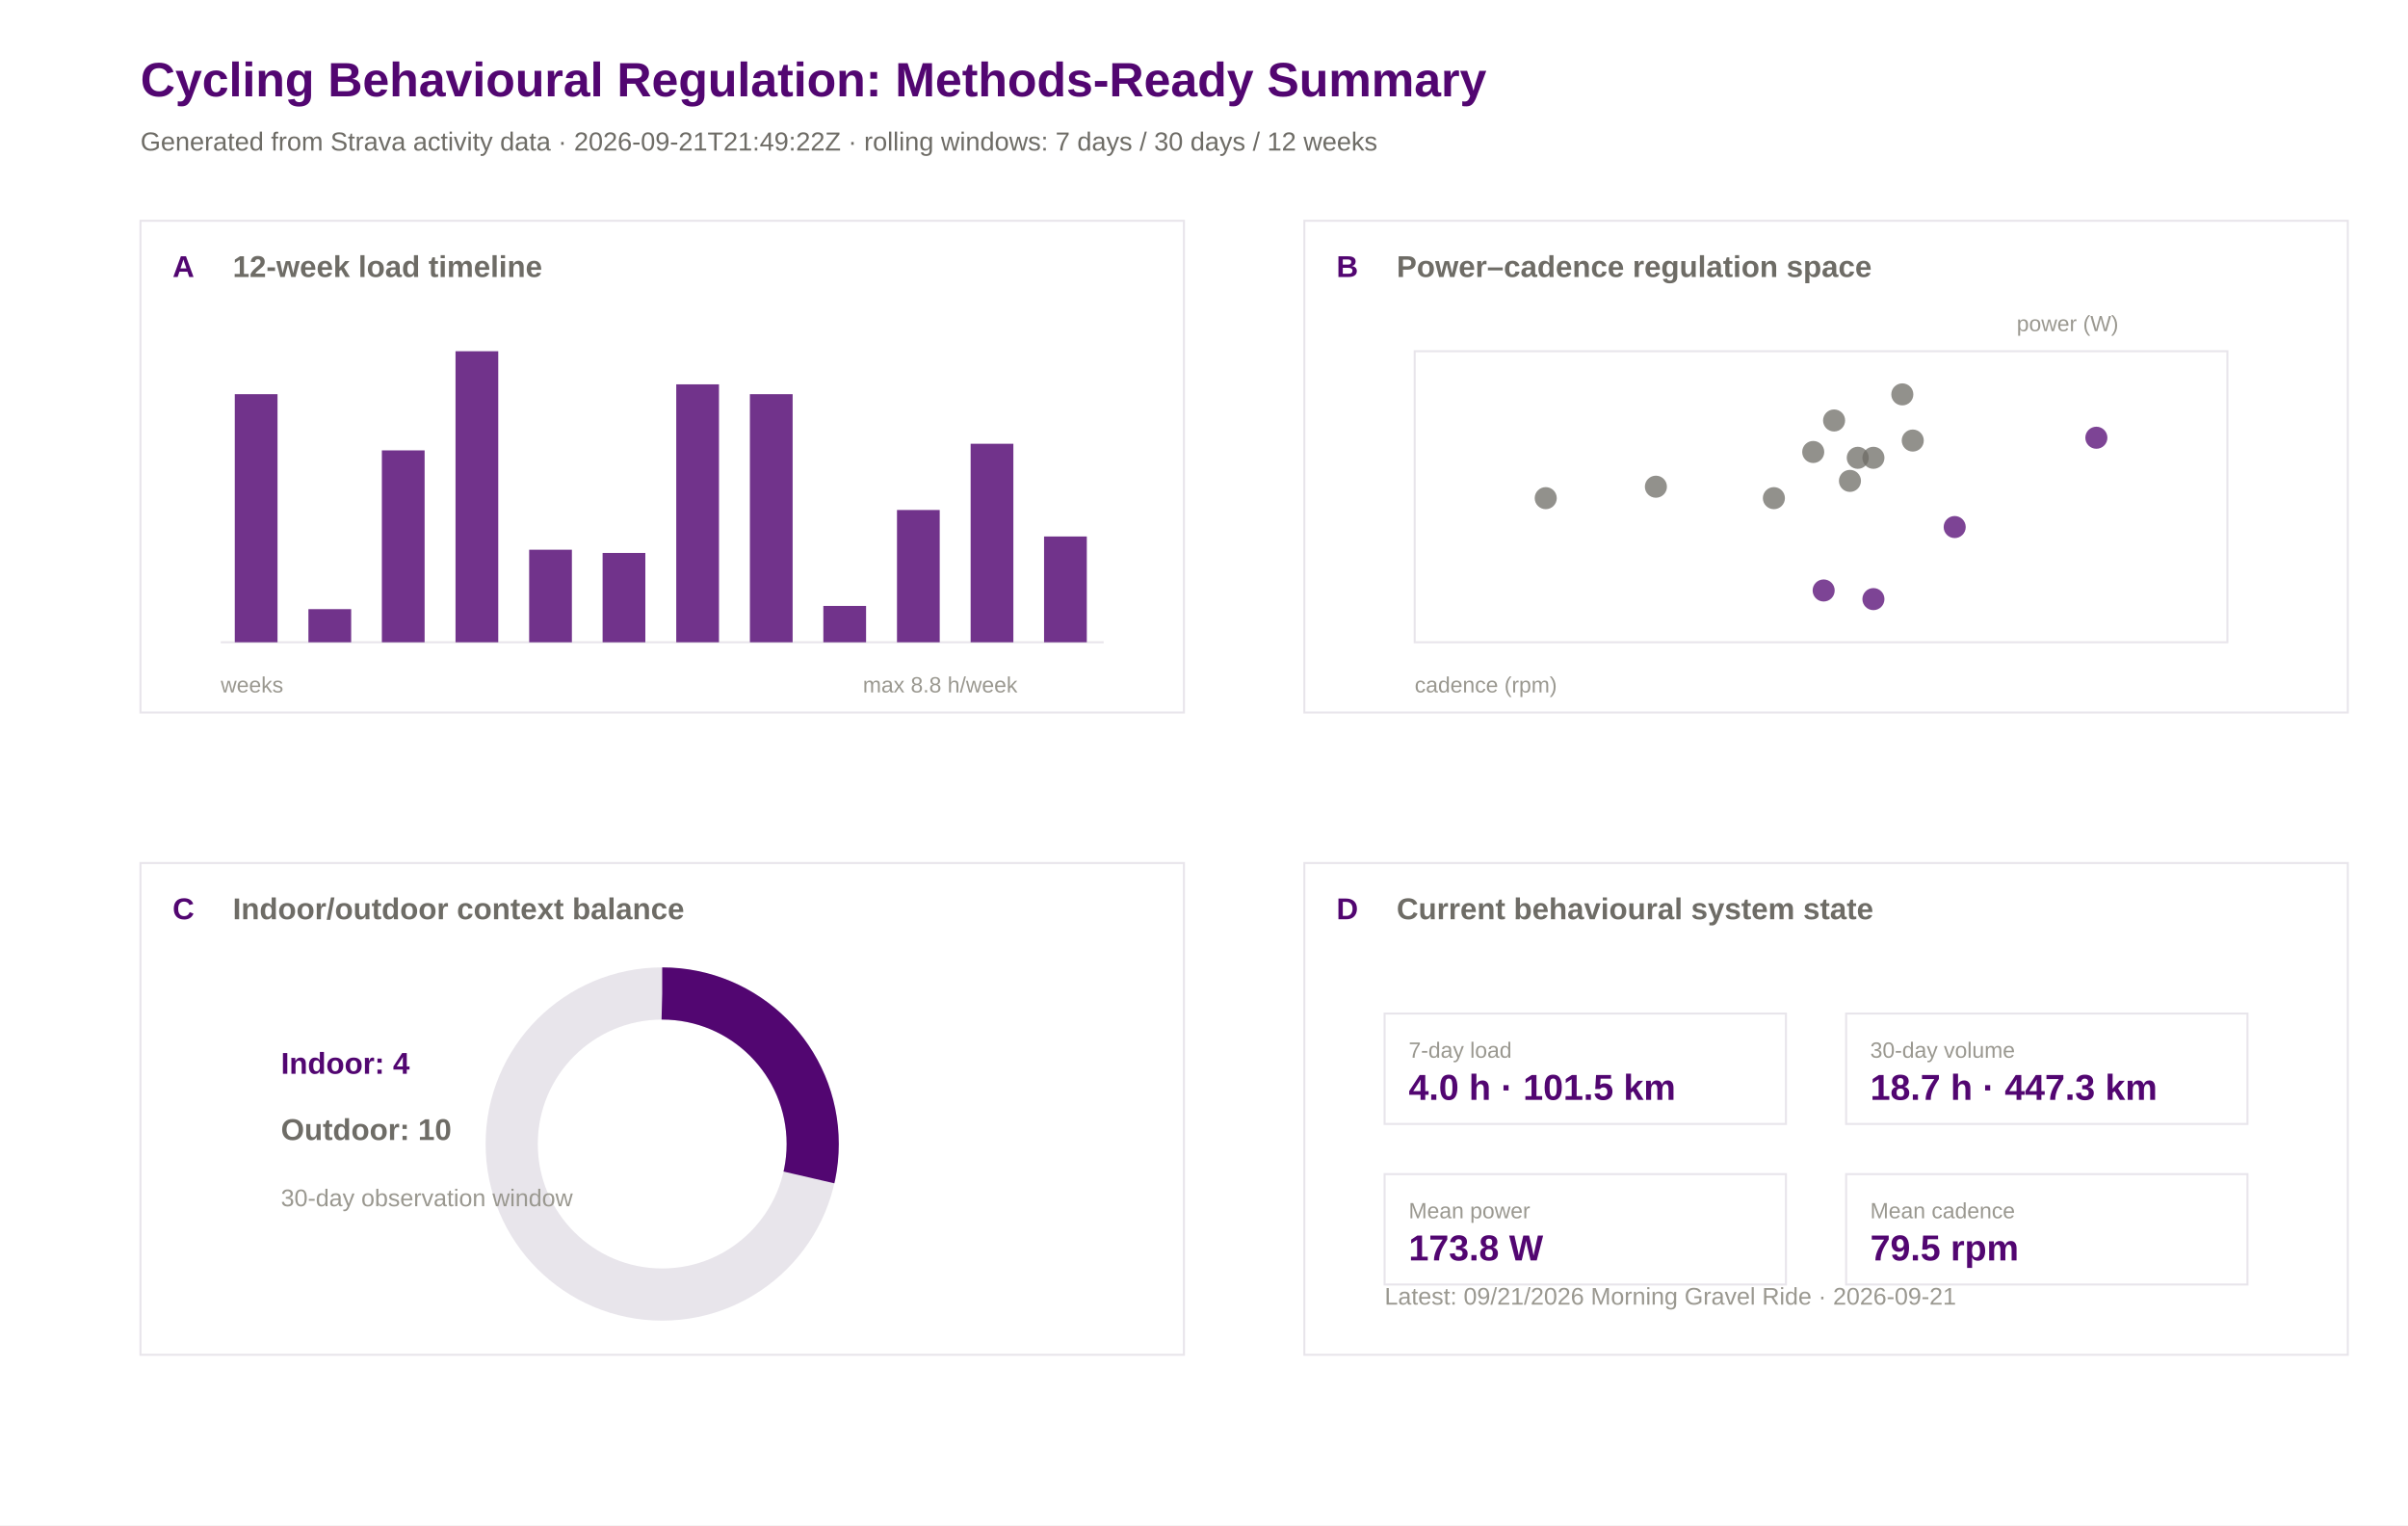
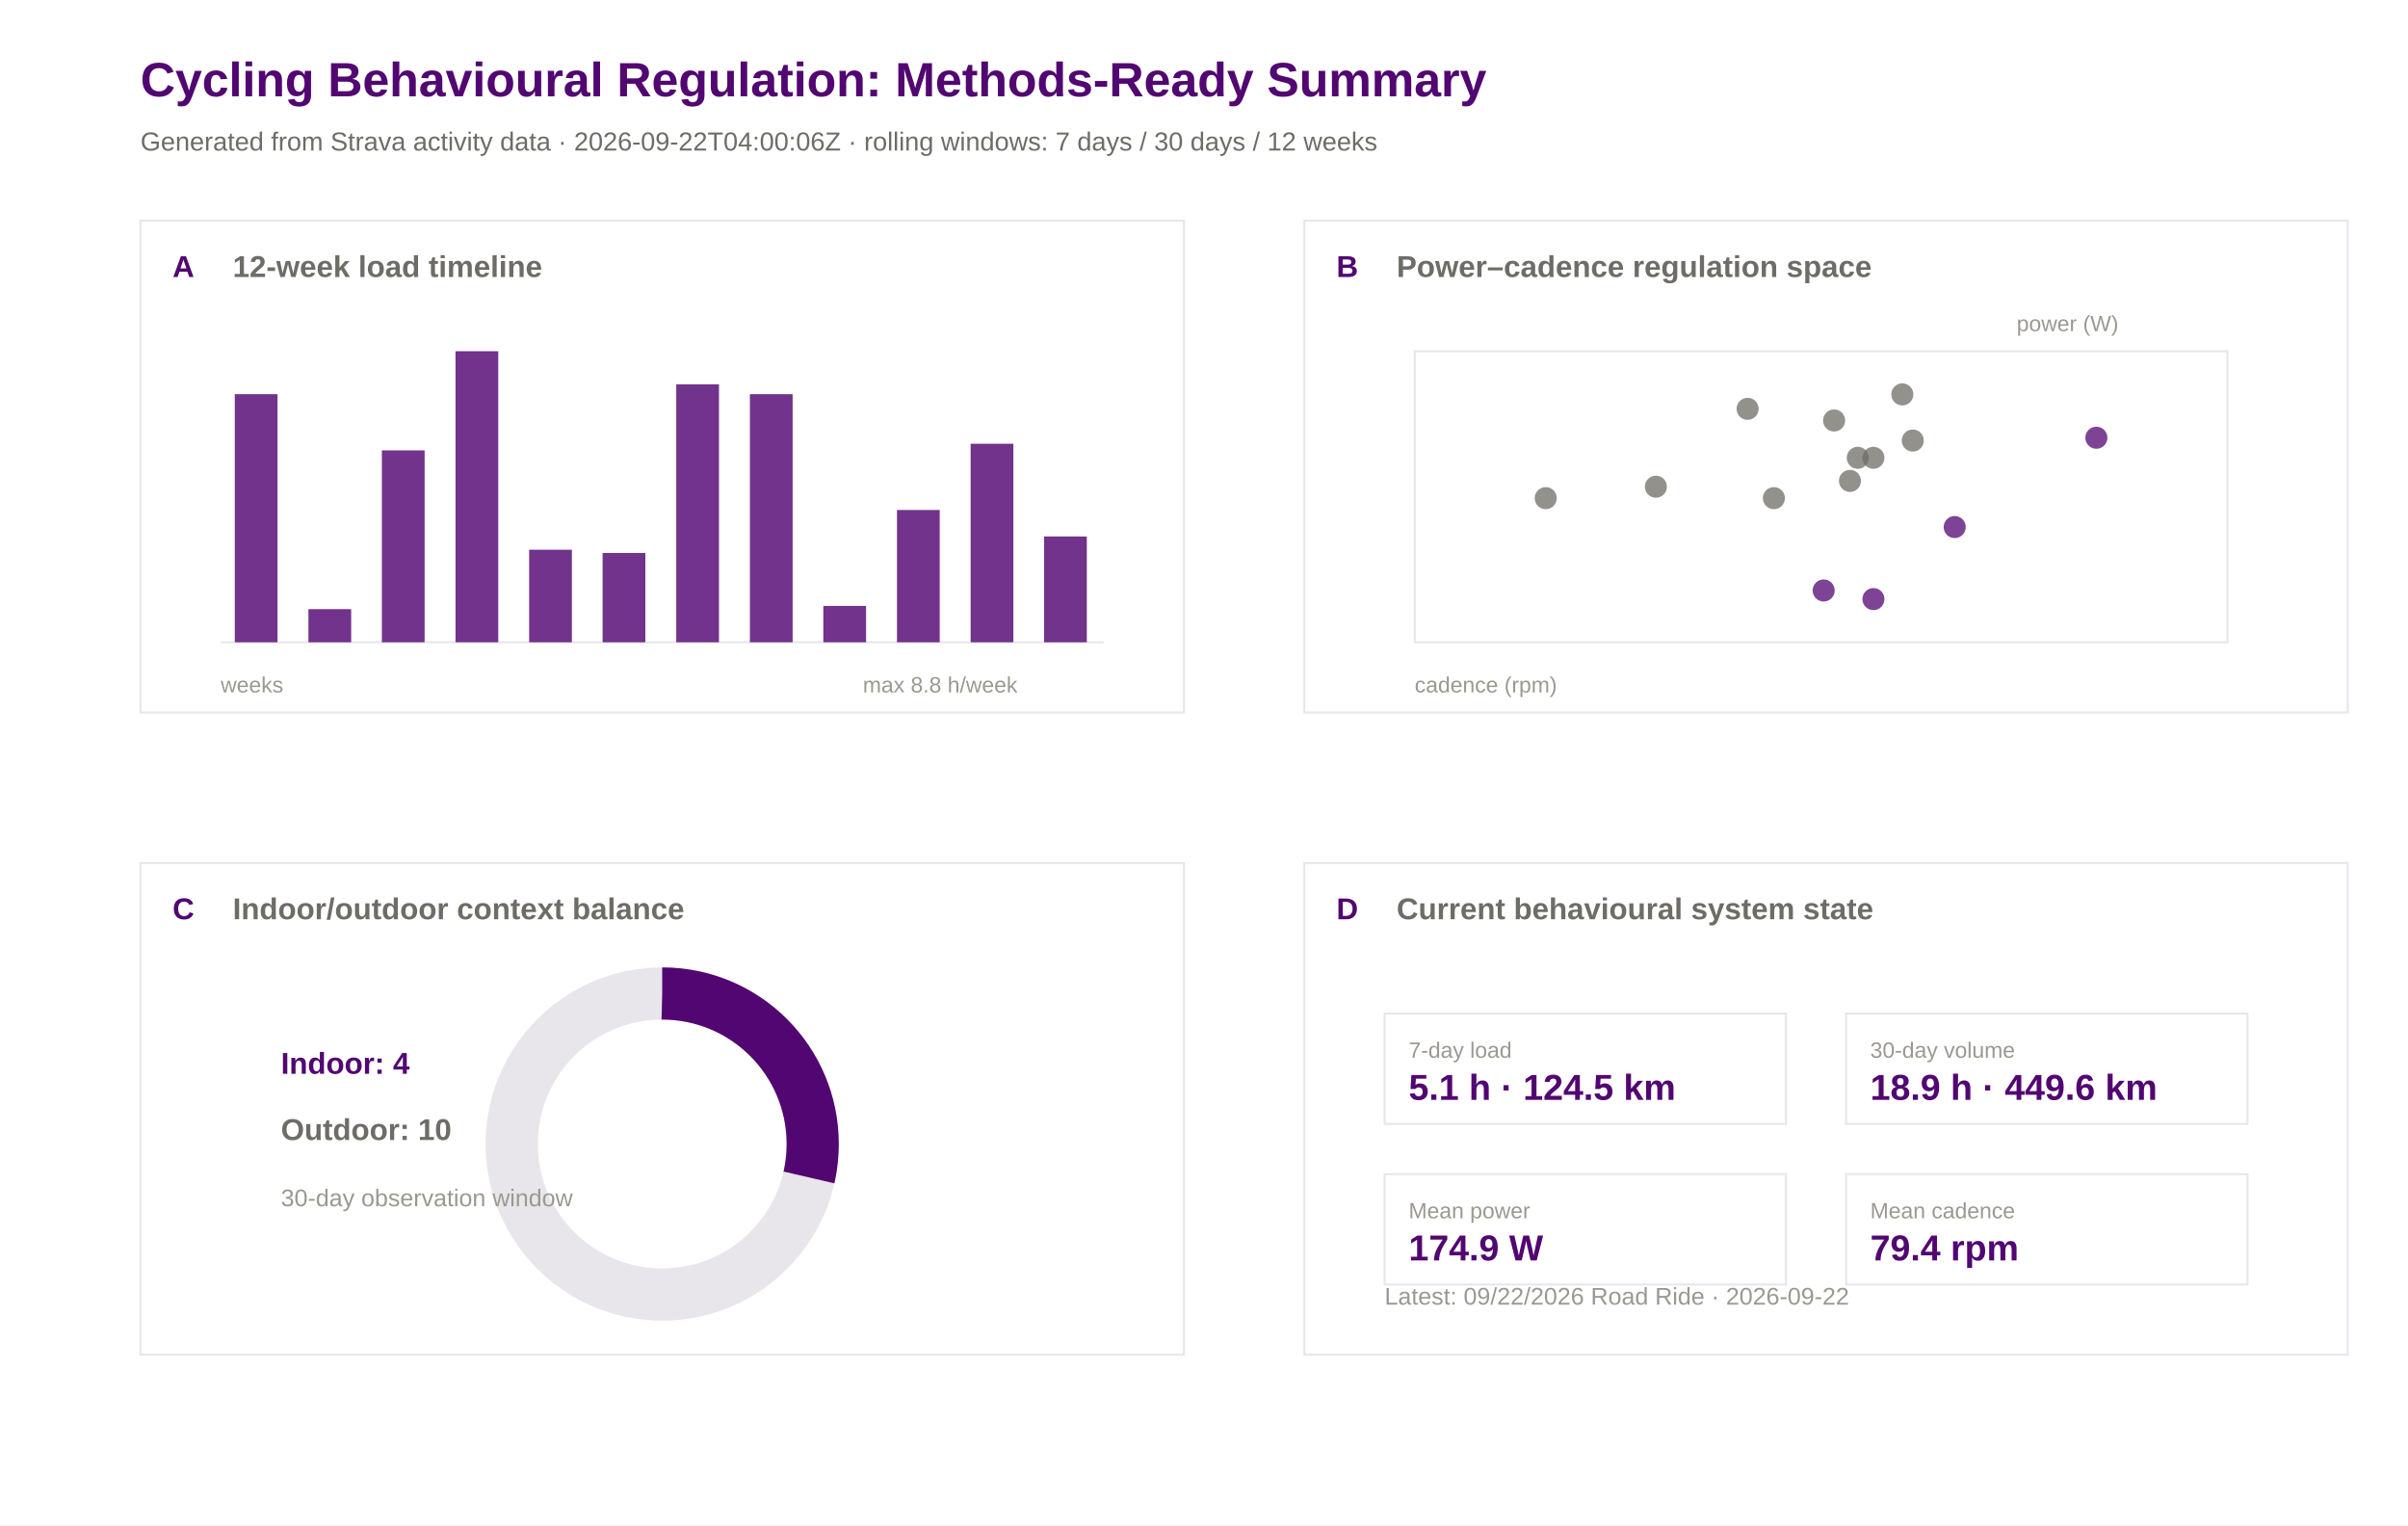
<svg xmlns="http://www.w3.org/2000/svg" width="1200" height="760" viewBox="0 0 1200 760">
  <rect width="100%" height="100%" fill="#ffffff" />
  <text x="70.0" y="48.0" font-family="Arial" font-size="24" font-weight="600" fill="#520671">Cycling Behavioural Regulation: Methods-Ready Summary</text>
-   <text x="70.0" y="75.0" font-family="Arial" font-size="13" font-weight="400" fill="#6e6c66">Generated from Strava activity data · 2026-09-21T21:49:22Z · rolling windows: 7 days / 30 days / 12 weeks</text>
+   <text x="70.0" y="75.0" font-family="Arial" font-size="13" font-weight="400" fill="#6e6c66">Generated from Strava activity data · 2026-09-22T04:00:06Z · rolling windows: 7 days / 30 days / 12 weeks</text>
  <rect x="70" y="110" width="520" height="245" fill="#ffffff" stroke="#e8e5eb" stroke-width="1" />
  <text x="86.0" y="138.0" font-family="Arial" font-size="15" font-weight="600" fill="#520671">A</text>
  <text x="116.0" y="138.0" font-family="Arial" font-size="15" font-weight="600" fill="#6e6c66">12-week load timeline</text>
  <rect x="650" y="110" width="520" height="245" fill="#ffffff" stroke="#e8e5eb" stroke-width="1" />
  <text x="666.0" y="138.0" font-family="Arial" font-size="15" font-weight="600" fill="#520671">B</text>
  <text x="696.0" y="138.0" font-family="Arial" font-size="15" font-weight="600" fill="#6e6c66">Power–cadence regulation space</text>
  <rect x="70" y="430" width="520" height="245" fill="#ffffff" stroke="#e8e5eb" stroke-width="1" />
  <text x="86.0" y="458.0" font-family="Arial" font-size="15" font-weight="600" fill="#520671">C</text>
  <text x="116.0" y="458.0" font-family="Arial" font-size="15" font-weight="600" fill="#6e6c66">Indoor/outdoor context balance</text>
  <rect x="650" y="430" width="520" height="245" fill="#ffffff" stroke="#e8e5eb" stroke-width="1" />
  <text x="666.0" y="458.0" font-family="Arial" font-size="15" font-weight="600" fill="#520671">D</text>
  <text x="696.0" y="458.0" font-family="Arial" font-size="15" font-weight="600" fill="#6e6c66">Current behavioural system state</text>
  <line x1="110" y1="320" x2="550" y2="320" stroke="#e8e5eb" />
  <rect x="117.0" y="196.4" width="21.3" height="123.6" fill="#520671" opacity="0.82" />
  <rect x="153.7" y="303.5" width="21.3" height="16.5" fill="#520671" opacity="0.82" />
  <rect x="190.3" y="224.4" width="21.3" height="95.6" fill="#520671" opacity="0.82" />
  <rect x="227.0" y="175.0" width="21.3" height="145.0" fill="#520671" opacity="0.82" />
  <rect x="263.7" y="273.9" width="21.3" height="46.1" fill="#520671" opacity="0.82" />
  <rect x="300.3" y="275.5" width="21.3" height="44.5" fill="#520671" opacity="0.82" />
  <rect x="337.0" y="191.5" width="21.3" height="128.5" fill="#520671" opacity="0.82" />
  <rect x="373.7" y="196.4" width="21.3" height="123.6" fill="#520671" opacity="0.82" />
  <rect x="410.3" y="301.9" width="21.3" height="18.1" fill="#520671" opacity="0.82" />
  <rect x="447.0" y="254.1" width="21.3" height="65.9" fill="#520671" opacity="0.82" />
  <rect x="483.7" y="221.1" width="21.3" height="98.9" fill="#520671" opacity="0.82" />
  <rect x="520.3" y="267.3" width="21.3" height="52.7" fill="#520671" opacity="0.82" />
  <text x="110.0" y="345.0" font-family="Arial" font-size="11" font-weight="400" fill="#9a9890">weeks</text>
  <text x="430.0" y="345.0" font-family="Arial" font-size="11" font-weight="400" fill="#9a9890">max 8.8 h/week</text>
  <rect x="705" y="175" width="405" height="145" fill="#ffffff" stroke="#e8e5eb" />
-   <circle cx="903.6" cy="225.2" r="5.5" fill="#6e6c66" opacity="0.75" />
  <circle cx="825.2" cy="242.5" r="5.5" fill="#6e6c66" opacity="0.75" />
  <circle cx="914.0" cy="209.5" r="5.5" fill="#6e6c66" opacity="0.75" />
  <circle cx="974.1" cy="262.6" r="5.5" fill="#520671" opacity="0.75" />
  <circle cx="908.8" cy="294.2" r="5.5" fill="#520671" opacity="0.75" />
  <circle cx="925.8" cy="228.1" r="5.5" fill="#6e6c66" opacity="0.75" />
  <circle cx="953.2" cy="219.5" r="5.5" fill="#6e6c66" opacity="0.75" />
  <circle cx="933.6" cy="298.5" r="5.5" fill="#520671" opacity="0.75" />
  <circle cx="770.3" cy="248.2" r="5.5" fill="#6e6c66" opacity="0.75" />
  <circle cx="884.0" cy="248.2" r="5.5" fill="#6e6c66" opacity="0.75" />
  <circle cx="1044.7" cy="218.1" r="5.5" fill="#520671" opacity="0.75" />
  <circle cx="933.6" cy="228.1" r="5.5" fill="#6e6c66" opacity="0.75" />
  <circle cx="921.9" cy="239.6" r="5.5" fill="#6e6c66" opacity="0.75" />
  <circle cx="948.0" cy="196.5" r="5.5" fill="#6e6c66" opacity="0.75" />
+   <circle cx="870.9" cy="203.7" r="5.5" fill="#6e6c66" opacity="0.75" />
  <text x="705.0" y="345.0" font-family="Arial" font-size="11" font-weight="400" fill="#9a9890">cadence (rpm)</text>
  <text x="1005.0" y="165.0" font-family="Arial" font-size="11" font-weight="400" fill="#9a9890">power (W)</text>
  <circle cx="330" cy="570" r="75" fill="none" stroke="#e8e5eb" stroke-width="26" />
  <circle cx="330" cy="570" r="75" fill="none" stroke="#520671" stroke-width="26" stroke-dasharray="134.6 471.2" transform="rotate(-90 330 570)" />
  <text x="140.0" y="535.0" font-family="Arial" font-size="15" font-weight="600" fill="#520671">Indoor: 4</text>
  <text x="140.0" y="568.0" font-family="Arial" font-size="15" font-weight="600" fill="#6e6c66">Outdoor: 10</text>
  <text x="140.0" y="601.0" font-family="Arial" font-size="12" font-weight="400" fill="#9a9890">30-day observation window</text>
  <rect x="690" y="505" width="200" height="55" fill="#ffffff" stroke="#e8e5eb" />
  <text x="702.0" y="527.0" font-family="Arial" font-size="11" font-weight="500" fill="#9a9890">7-day load</text>
-   <text x="702.0" y="548.0" font-family="Arial" font-size="18" font-weight="600" fill="#520671">4.0 h · 101.5 km</text>
+   <text x="702.0" y="548.0" font-family="Arial" font-size="18" font-weight="600" fill="#520671">5.1 h · 124.5 km</text>
  <rect x="920" y="505" width="200" height="55" fill="#ffffff" stroke="#e8e5eb" />
  <text x="932.0" y="527.0" font-family="Arial" font-size="11" font-weight="500" fill="#9a9890">30-day volume</text>
-   <text x="932.0" y="548.0" font-family="Arial" font-size="18" font-weight="600" fill="#520671">18.7 h · 447.3 km</text>
+   <text x="932.0" y="548.0" font-family="Arial" font-size="18" font-weight="600" fill="#520671">18.9 h · 449.6 km</text>
  <rect x="690" y="585" width="200" height="55" fill="#ffffff" stroke="#e8e5eb" />
  <text x="702.0" y="607.0" font-family="Arial" font-size="11" font-weight="500" fill="#9a9890">Mean power</text>
-   <text x="702.0" y="628.0" font-family="Arial" font-size="18" font-weight="600" fill="#520671">173.8 W</text>
+   <text x="702.0" y="628.0" font-family="Arial" font-size="18" font-weight="600" fill="#520671">174.9 W</text>
  <rect x="920" y="585" width="200" height="55" fill="#ffffff" stroke="#e8e5eb" />
  <text x="932.0" y="607.0" font-family="Arial" font-size="11" font-weight="500" fill="#9a9890">Mean cadence</text>
-   <text x="932.0" y="628.0" font-family="Arial" font-size="18" font-weight="600" fill="#520671">79.5 rpm</text>
-   <text x="690.0" y="650.0" font-family="Arial" font-size="12" font-weight="400" fill="#9a9890">Latest: 09/21/2026 Morning Gravel Ride · 2026-09-21</text>
+   <text x="932.0" y="628.0" font-family="Arial" font-size="18" font-weight="600" fill="#520671">79.4 rpm</text>
+   <text x="690.0" y="650.0" font-family="Arial" font-size="12" font-weight="400" fill="#9a9890">Latest: 09/22/2026 Road Ride · 2026-09-22</text>
</svg>
